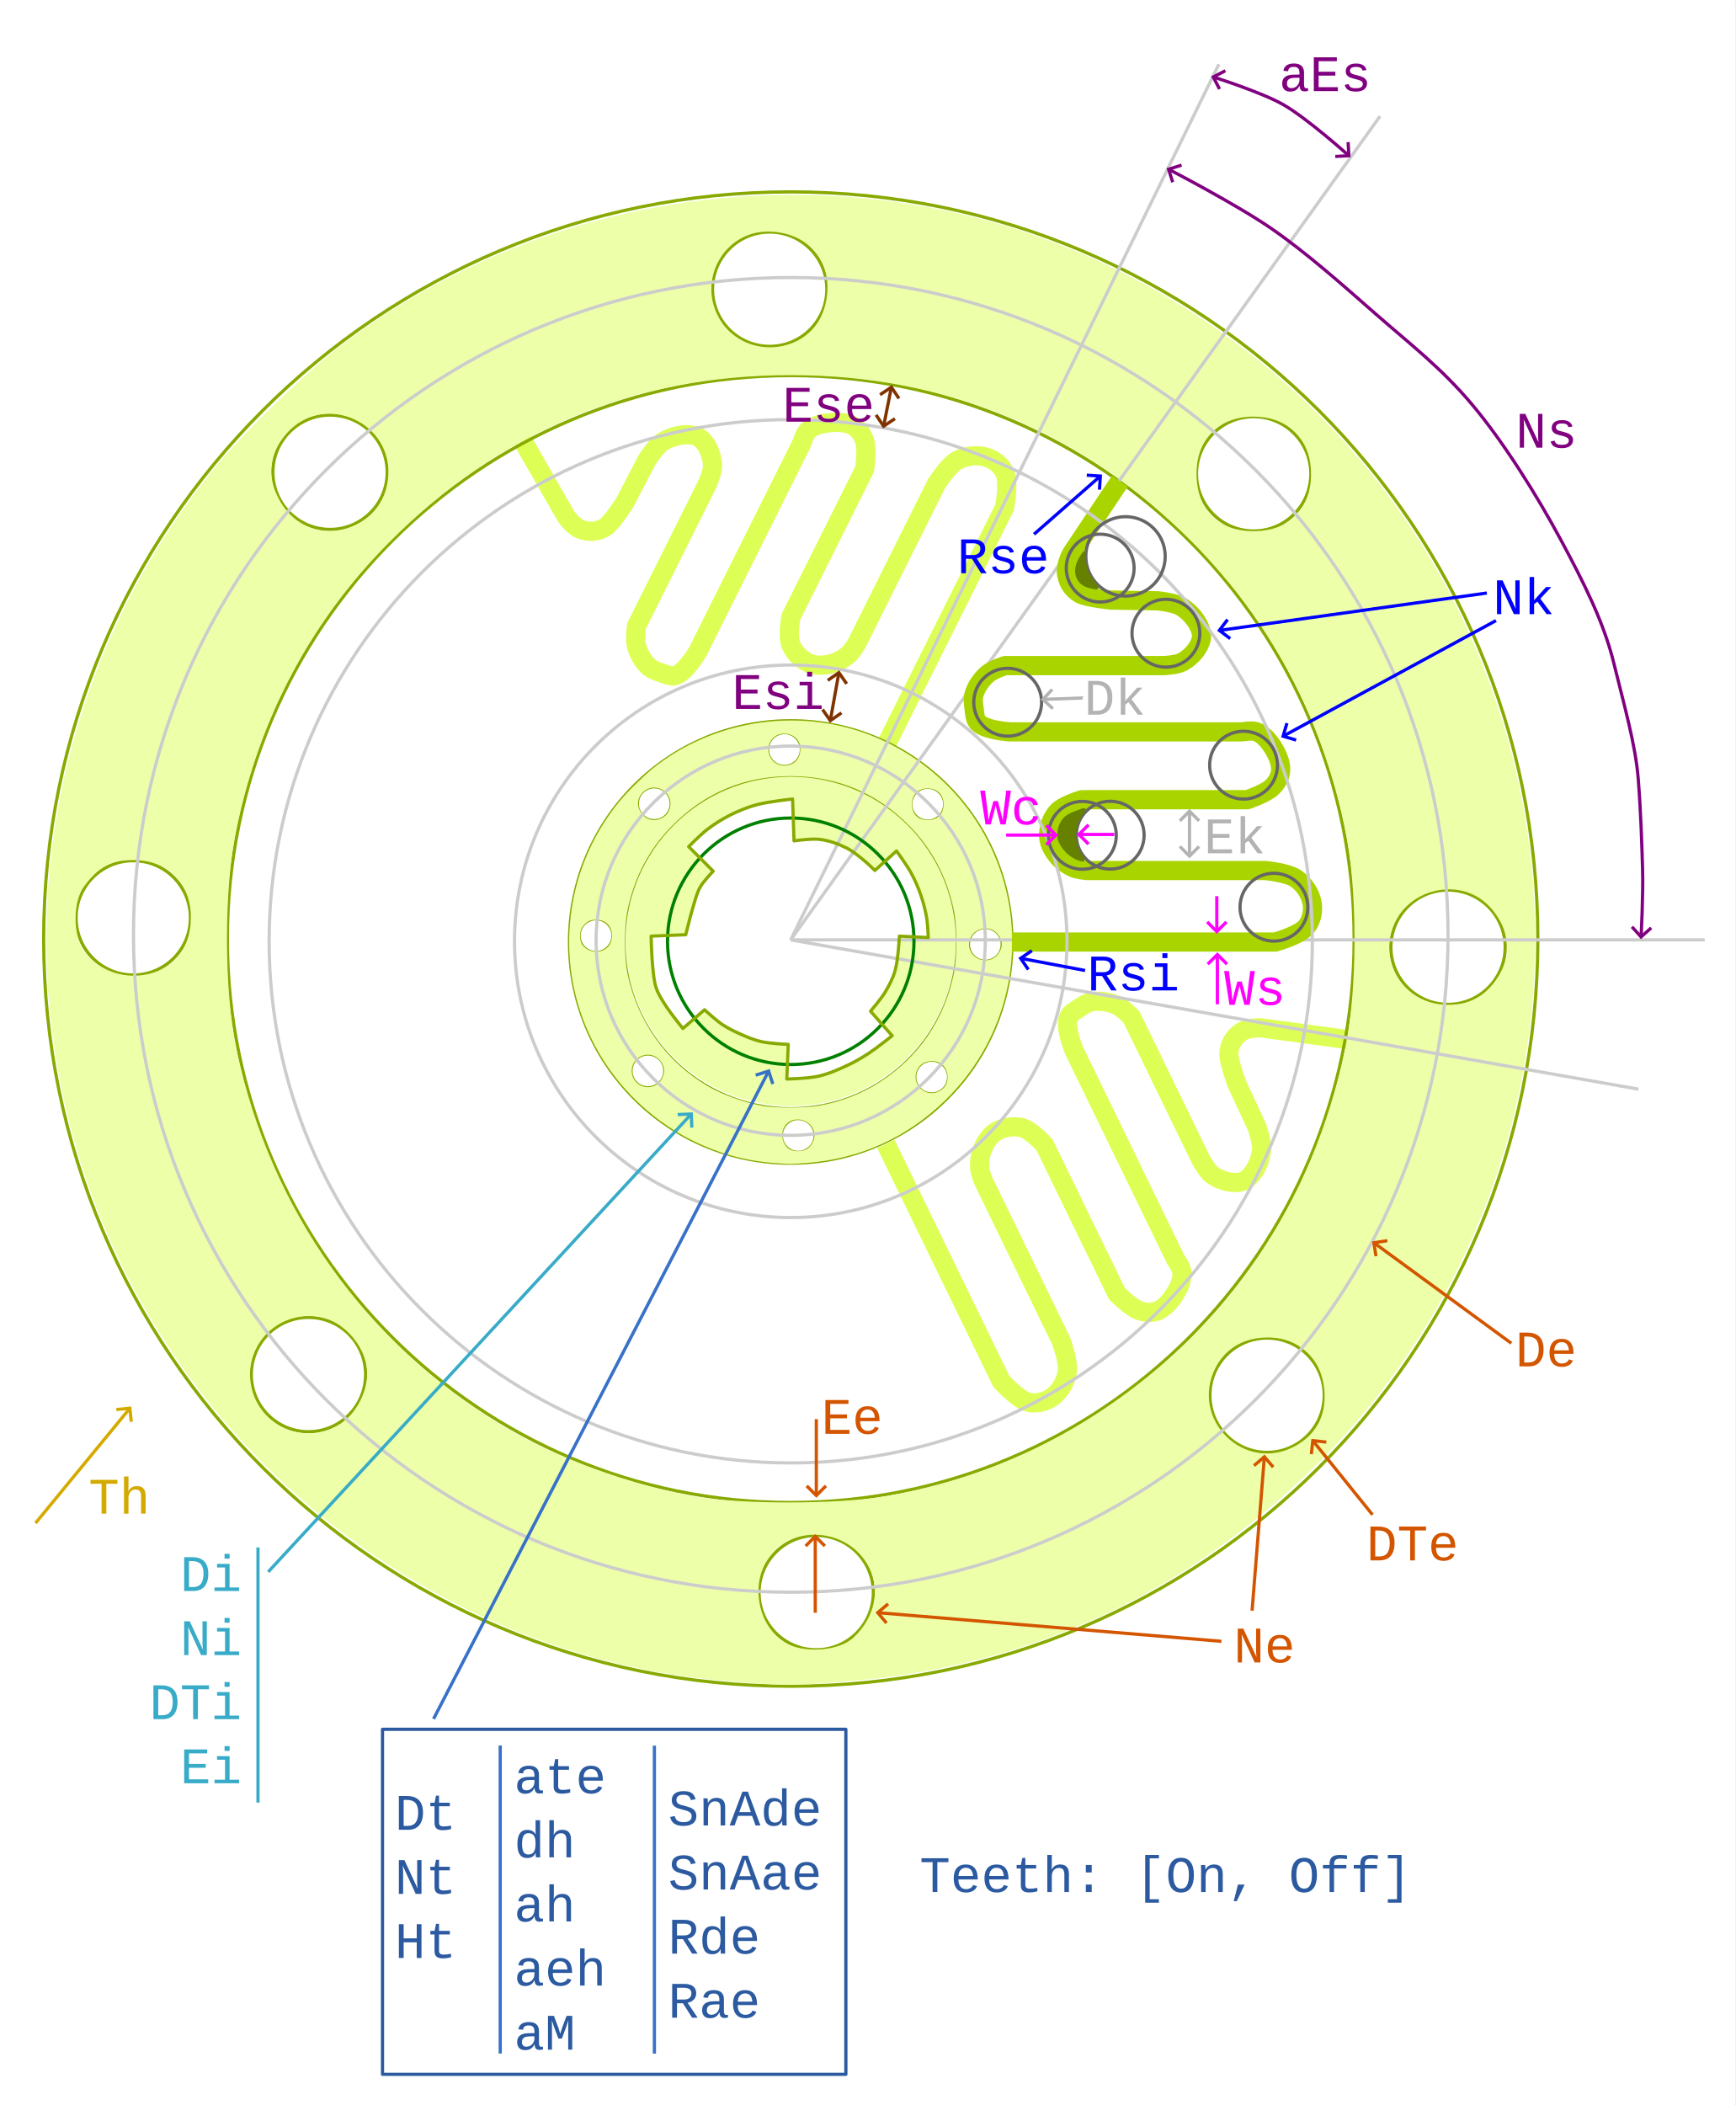
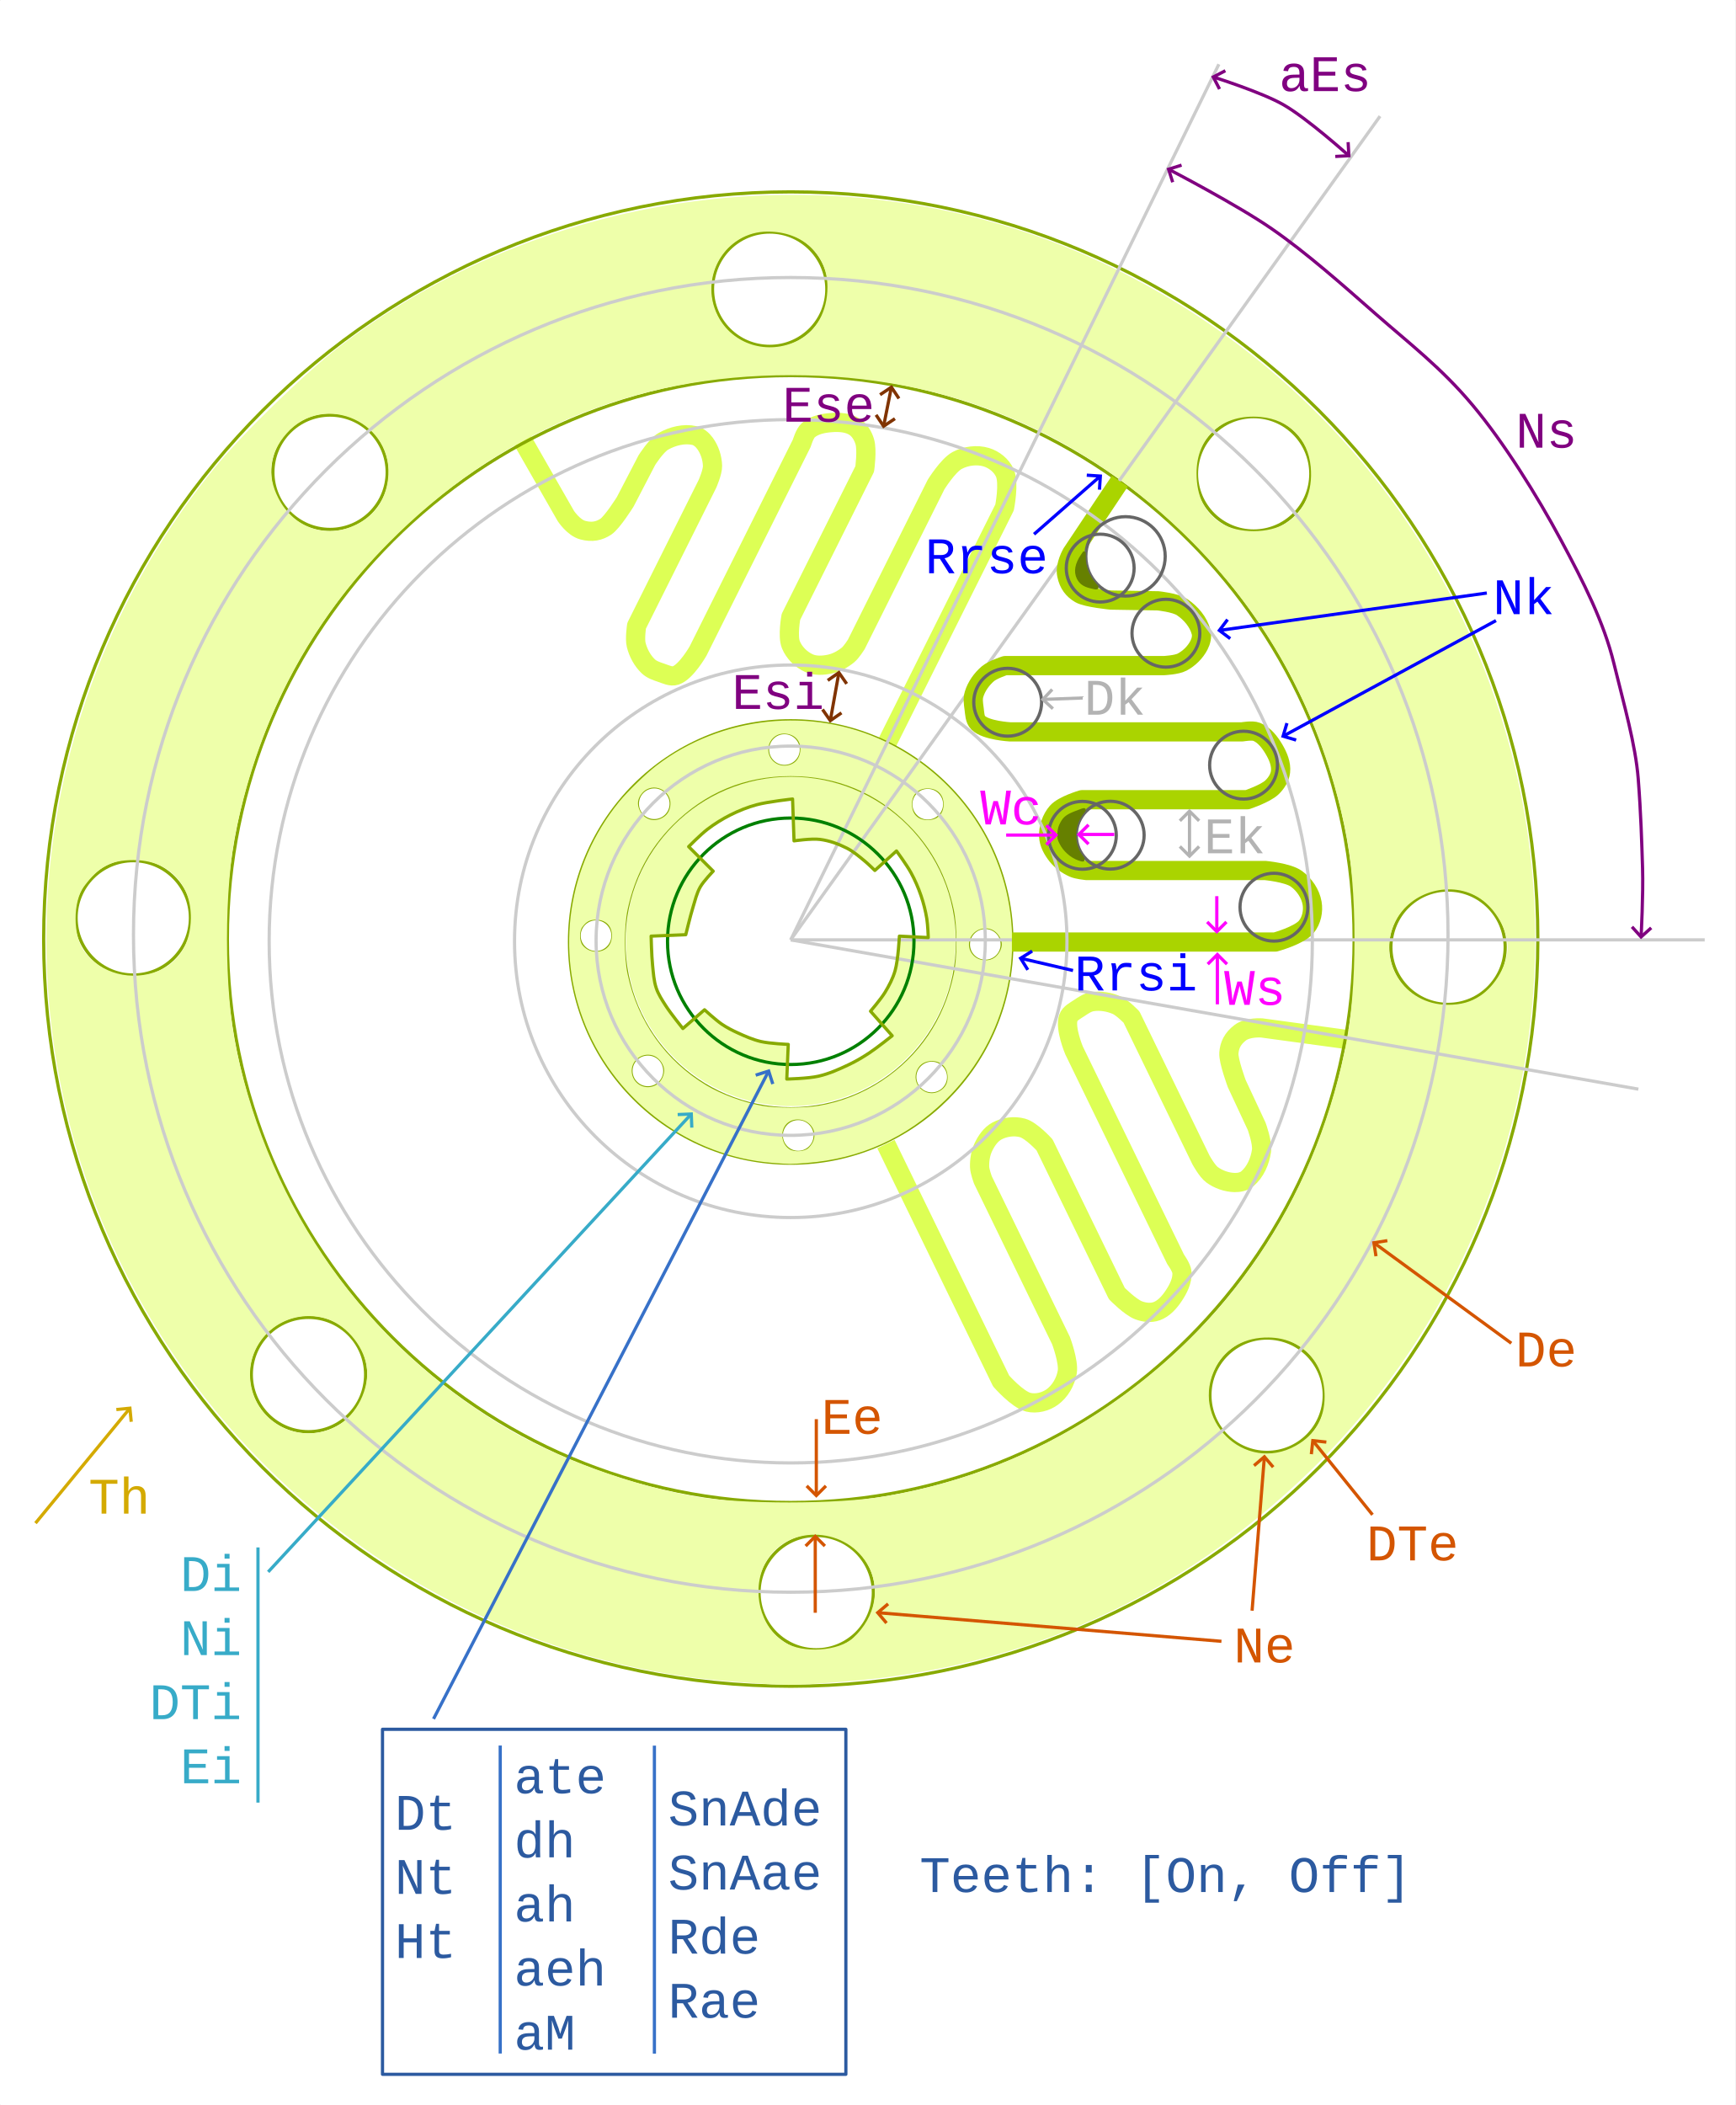
<svg xmlns="http://www.w3.org/2000/svg" width="541.573" height="656.895" viewBox="0 0 143.291 173.804" version="1.1" id="svg1">
  <defs id="defs1">
    <rect x="324.344" y="694.636" width="177.488" height="55.859" id="rect46" />
    <rect x="77.723" y="853.676" width="103.206" height="81.545" id="rect43" />
    <rect x="174.558" y="591.202" width="89.19" height="155.445" id="rect42" />
    <rect x="38.224" y="519.85" width="68.804" height="86.005" id="rect40" />
    <rect x="400.718" y="577.824" width="50.329" height="40.773" id="rect38" />
    <rect x="421.741" y="570.816" width="45.869" height="38.861" id="rect36" />
    <rect x="447.224" y="554.252" width="39.498" height="41.41" id="rect35" />
    <rect x="231.257" y="458.691" width="35.039" height="35.039" id="rect34" />
    <rect x="167.127" y="81.536" width="36.038" height="25.227" id="rect32" />
    <rect x="165.325" y="72.527" width="34.687" height="29.732" id="rect31" />
    <rect x="234.699" y="63.067" width="50.003" height="31.984" id="rect30" />
    <rect x="148.658" y="80.185" width="59.013" height="37.84" id="rect29" />
    <rect x="505.436" y="147.757" width="70.274" height="45.498" id="rect28" />
    <rect x="498.228" y="114.421" width="45.498" height="36.489" id="rect27" />
    <rect x="154.514" y="68.022" width="55.409" height="30.182" id="rect26" />
-     <rect x="174.335" y="70.274" width="38.291" height="32.885" id="rect25" />
+     <rect x="174.335" y="70.274" width="64.418" height="29.281" id="rect25" />
    <rect x="154.063" y="81.536" width="44.597" height="28.831" id="rect24" />
    <rect x="173.884" y="67.121" width="45.048" height="27.479" id="rect23" />
    <rect x="519.213" y="159.268" width="28.987" height="26.12" id="rect22" />
    <marker style="overflow:visible" id="ArrowWide" refX="0" refY="0" orient="auto-start-reverse" markerWidth="1" markerHeight="1" viewBox="0 0 1 1" preserveAspectRatio="xMidYMid">
      <path style="fill:none;stroke:context-stroke;stroke-width:1;stroke-linecap:butt" d="M 3,-3 0,0 3,3" transform="rotate(180,0.125,0)" id="path12" />
    </marker>
    <marker style="overflow:visible" id="ArrowWide-1" refX="0" refY="0" orient="auto-start-reverse" markerWidth="1" markerHeight="1" viewBox="0 0 1 1" preserveAspectRatio="xMidYMid">
      <path style="fill:none;stroke:context-stroke;stroke-width:1;stroke-linecap:butt" d="M 3,-3 0,0 3,3" transform="rotate(180,0.125,0)" id="path12-9" />
    </marker>
    <marker style="overflow:visible" id="ArrowWide-6" refX="0" refY="0" orient="auto-start-reverse" markerWidth="1" markerHeight="1" viewBox="0 0 1 1" preserveAspectRatio="xMidYMid">
      <path style="fill:none;stroke:context-stroke;stroke-width:1;stroke-linecap:butt" d="M 3,-3 0,0 3,3" transform="rotate(180,0.125,0)" id="path12-1" />
    </marker>
    <marker style="overflow:visible" id="ArrowWide-61" refX="0" refY="0" orient="auto-start-reverse" markerWidth="1" markerHeight="1" viewBox="0 0 1 1" preserveAspectRatio="xMidYMid">
      <path style="fill:none;stroke:context-stroke;stroke-width:1;stroke-linecap:butt" d="M 3,-3 0,0 3,3" transform="rotate(180,0.125,0)" id="path12-5" />
    </marker>
    <marker style="overflow:visible" id="ArrowWide-6-5" refX="0" refY="0" orient="auto-start-reverse" markerWidth="1" markerHeight="1" viewBox="0 0 1 1" preserveAspectRatio="xMidYMid">
      <path style="fill:none;stroke:context-stroke;stroke-width:1;stroke-linecap:butt" d="M 3,-3 0,0 3,3" transform="rotate(180,0.125,0)" id="path12-1-4" />
    </marker>
    <marker style="overflow:visible" id="ArrowWide-9" refX="0" refY="0" orient="auto-start-reverse" markerWidth="1" markerHeight="1" viewBox="0 0 1 1" preserveAspectRatio="xMidYMid">
      <path style="fill:none;stroke:context-stroke;stroke-width:1;stroke-linecap:butt" d="M 3,-3 0,0 3,3" transform="rotate(180,0.125,0)" id="path12-2" />
    </marker>
    <rect x="174.558" y="591.202" width="89.19" height="155.445" id="rect42-6" />
    <rect x="174.558" y="591.202" width="89.19" height="155.445" id="rect42-6-7" />
  </defs>
  <g id="layer1" transform="translate(-9.87957,-31.33356)">
    <rect style="fill:#ffffff;stroke:#ffffff;stroke-width:0.265;stroke-linejoin:round" id="rect45" width="143.027" height="173.539" x="10.012" y="31.466" />
    <path style="fill:#eeffaa;stroke:#eeffaa;stroke-width:0.265;stroke-linejoin:round" d="m 74.25,122.497 c -3.867,-0.265 -7.495,-2.233 -9.819,-5.327 -2.372,-3.157 -3.238,-7.036 -2.438,-10.913 0.409,-1.982 1.393,-4.043 2.718,-5.69 1.546,-1.923 3.778,-3.473 6.168,-4.285 5.484,-1.863 11.594,0.043 15.086,4.706 0.503,0.671 0.849,1.236 1.267,2.065 1.667,3.309 1.877,7.175 0.579,10.682 -0.652,1.763 -1.667,3.359 -2.997,4.715 -0.765,0.78 -1.399,1.304 -2.262,1.87 -2.469,1.619 -5.365,2.378 -8.302,2.177 z m 1.831,-1.979 c 1.481,-0.11 2.354,-0.366 4.006,-1.176 0.85,-0.417 1.569,-0.855 2.318,-1.411 0.92,-0.683 1.285,-0.989 1.285,-1.079 0,-0.05 -0.354,-0.485 -0.86,-1.057 l -0.86,-0.973 0.336,-0.405 c 0.852,-1.029 1.452,-2.131 1.678,-3.084 0.096,-0.404 0.235,-1.45 0.279,-2.095 l 0.029,-0.432 0.195,-2.5e-4 c 0.107,-1.2e-4 0.627,0.022 1.155,0.049 0.71,0.036 0.973,0.037 1.008,0.002 0.074,-0.074 -0.031,-1.441 -0.16,-2.073 -0.332,-1.632 -0.881,-2.96 -1.782,-4.306 -0.612,-0.914 -0.711,-1.046 -0.785,-1.046 -0.035,0 -0.453,0.352 -0.931,0.781 l -0.868,0.781 -0.328,-0.314 c -0.364,-0.348 -1.046,-0.902 -1.44,-1.169 -0.55,-0.374 -1.541,-0.78 -2.319,-0.951 -0.404,-0.089 -1.452,-0.099 -2.054,-0.019 -0.195,0.026 -0.362,0.04 -0.37,0.032 -0.008,-0.008 -0.042,-0.758 -0.075,-1.666 -0.033,-0.908 -0.071,-1.669 -0.085,-1.691 -0.038,-0.062 -0.324,-0.049 -1.015,0.044 -1.469,0.199 -2.138,0.345 -2.998,0.657 -1.229,0.446 -2.581,1.206 -3.446,1.94 -0.442,0.375 -1.41,1.323 -1.41,1.381 0,0.025 0.444,0.49 0.987,1.032 l 0.987,0.986 -0.336,0.383 c -0.425,0.484 -0.678,0.861 -0.839,1.252 -0.163,0.395 -0.523,1.607 -0.78,2.628 -0.111,0.44 -0.218,0.812 -0.237,0.825 -0.019,0.013 -0.645,0.048 -1.39,0.078 -0.745,0.029 -1.38,0.063 -1.411,0.075 -0.042,0.016 -0.056,0.126 -0.056,0.428 0.001,0.957 0.143,2.724 0.277,3.456 0.174,0.951 0.634,1.753 2.053,3.577 0.246,0.316 0.361,0.432 0.429,0.432 0.06,0 0.393,-0.261 0.942,-0.738 l 0.849,-0.738 0.445,0.39 c 0.832,0.729 1.527,1.155 2.695,1.656 1.068,0.457 1.697,0.608 2.929,0.702 l 0.674,0.051 5.29e-4,0.15 c 2.51e-4,0.082 -0.022,0.692 -0.049,1.355 -0.027,0.663 -0.038,1.237 -0.023,1.275 0.033,0.085 0.449,0.093 1.354,0.025 z" id="path33" />
    <path style="fill:none;stroke:#ddff55;stroke-width:1.587;stroke-linejoin:round" d="m 83.119,92.696 9.714,-19.462 c 0,0 0.401,-2.005 0.022,-2.853 -0.279,-0.624 -0.894,-1.106 -1.535,-1.299 -0.758,-0.228 -1.671,-0.116 -2.396,0.269 -0.767,0.408 -1.748,1.992 -1.748,1.992 l -6.59,13.203 c 0,0 -0.398,0.634 -0.683,0.866 -0.436,0.355 -0.958,0.639 -1.508,0.756 -0.561,0.119 -1.195,0.152 -1.718,-0.082 -0.647,-0.29 -1.221,-0.862 -1.489,-1.519 -0.289,-0.709 0.002,-2.298 0.002,-2.298 l 6.094,-12.21 c 0,0 0.219,-1.558 0.002,-2.27 -0.146,-0.479 -0.43,-0.952 -0.837,-1.217 -0.538,-0.35 -1.251,-0.395 -1.899,-0.348 -0.666,0.048 -1.409,0.18 -1.929,0.636 -0.296,0.26 -0.532,1.066 -0.532,1.066 v 0 l -8.566,17.163 c 0,0 -0.98,1.725 -1.843,2.014 -0.388,0.13 -0.819,-0.094 -1.208,-0.224 -0.373,-0.125 -0.771,-0.256 -1.056,-0.527 -0.492,-0.467 -0.835,-1.113 -1.001,-1.771 -0.128,-0.509 0.032,-1.575 0.032,-1.575 l 5.852,-11.724 c 0,0 0.43,-0.969 0.418,-1.481 -0.016,-0.658 -0.239,-1.341 -0.629,-1.871 -0.214,-0.291 -0.524,-0.558 -0.876,-0.637 -0.846,-0.19 -1.804,0.051 -2.557,0.481 -0.595,0.34 -1.356,1.546 -1.356,1.546 l -1.789,3.444 c 0,0 -1.069,1.709 -1.609,2.061 -0.54,0.352 -1.125,0.488 -1.899,0.28 -0.773,-0.208 -1.401,-1.174 -1.401,-1.174 l -3.55,-6.202" id="path7-5" />
    <path style="fill:none;stroke:#ddff55;stroke-width:1.587;stroke-linejoin:round" d="m 83.037,125.795 9.512,19.561 c 0,0 1.346,1.54 2.249,1.756 0.665,0.159 1.422,-0.035 1.965,-0.425 0.643,-0.462 1.11,-1.254 1.246,-2.064 0.144,-0.857 -0.514,-2.599 -0.514,-2.599 l -6.453,-13.27 c 0,0 -0.26,-0.702 -0.27,-1.069 -0.016,-0.562 0.077,-1.149 0.32,-1.656 0.248,-0.517 0.607,-1.04 1.112,-1.312 0.624,-0.336 1.428,-0.443 2.111,-0.255 0.739,0.203 1.821,1.402 1.821,1.402 l 5.968,12.273 c 0,0 1.102,1.123 1.798,1.385 0.469,0.176 1.017,0.239 1.475,0.078 0.605,-0.213 1.075,-0.751 1.434,-1.293 0.368,-0.557 0.716,-1.227 0.671,-1.917 -0.025,-0.393 -0.521,-1.072 -0.521,-1.072 v 0 l -8.388,-17.251 c 0,0 -0.77,-1.828 -0.473,-2.689 0.133,-0.387 0.574,-0.592 0.913,-0.821 0.326,-0.22 0.673,-0.455 1.061,-0.516 0.67,-0.105 1.392,0.017 2.014,0.286 0.482,0.209 1.229,0.985 1.229,0.985 l 5.73,11.784 c 0,0 0.506,0.931 0.92,1.234 0.531,0.388 1.209,0.627 1.867,0.642 0.361,0.008 0.761,-0.075 1.039,-0.306 0.667,-0.555 1.058,-1.461 1.177,-2.321 0.093,-0.679 -0.4,-2.017 -0.4,-2.017 l -1.641,-3.517 c 0,0 -0.703,-1.889 -0.653,-2.532 0.05,-0.643 0.299,-1.19 0.935,-1.676 0.636,-0.486 1.785,-0.396 1.785,-0.396 l 7.081,0.964" id="path7-5-4" />
    <circle style="fill:none;stroke:#88aa00;stroke-width:0.265;stroke-linejoin:round" id="path3" cx="129.453" cy="109.542" r="4.72" />
    <circle style="fill:none;stroke:#88aa00;stroke-width:0.265;stroke-linejoin:round" id="path3-3" cx="73.437" cy="55.212" r="4.72" />
    <circle style="fill:none;stroke:#88aa00;stroke-width:0.265;stroke-linejoin:round" id="path3-1" cx="20.883" cy="107.117" r="4.72" />
    <circle style="fill:none;stroke:#88aa00;stroke-width:0.265;stroke-linejoin:round" id="path3-36" cx="77.279" cy="162.832" r="4.72" />
    <circle style="fill:none;stroke:#88aa00;stroke-width:0.265;stroke-linejoin:round" id="path3-18" cx="37.133" cy="70.326" r="4.72" />
    <circle style="fill:none;stroke:#88aa00;stroke-width:0.265;stroke-linejoin:round" id="path3-18-2" cx="113.403" cy="70.456" r="4.72" />
    <circle style="fill:none;stroke:#88aa00;stroke-width:0.265;stroke-linejoin:round" id="path3-18-22" cx="114.51" cy="146.533" r="4.72" />
    <circle style="fill:none;stroke:#88aa00;stroke-width:0.265;stroke-linejoin:round" id="path3-18-6" cx="35.351" cy="144.826" r="4.72" />
    <circle style="fill:none;stroke:#88aa00;stroke-width:0.265;stroke-linejoin:round" id="path1-1" cx="75.177" cy="108.868" r="61.692" />
    <circle style="fill:none;stroke:#88aa00;stroke-width:0.265;stroke-linejoin:round" id="path1-4" cx="75.177" cy="108.868" r="46.522" />
    <path style="fill:#eeffaa;stroke:#eeffaa;stroke-width:0.265;stroke-linejoin:round" d="M 70.222,170.032 C 47.468,168.281 27.125,153.372 18.393,132.046 9.904,111.313 13.461,87.541 27.661,70.1 29.974,67.258 35.119,62.257 37.989,60.059 55.975,46.288 80.985,43.644 101.299,53.367 c 16.325,7.813 28.276,22.048 33.04,39.353 5.899,21.43 -0.396,44.467 -16.393,59.995 -10.714,10.4 -23.522,16.184 -38.386,17.336 -4.625,0.358 -4.432,0.359 -9.338,-0.019 z m 10.208,-3.369 c 1.913,-1.787 2.374,-4.303 1.154,-6.303 -1.982,-3.251 -6.951,-3.258 -8.636,-0.012 -1.2,2.312 -0.44,5.39 1.656,6.706 1.539,0.966 4.592,0.761 5.826,-0.392 z m 2.526,-11.644 c 6.42,-1.091 12.405,-3.442 17.788,-6.988 10.669,-7.028 17.622,-17.283 20.336,-29.997 1.045,-4.895 1.045,-13.436 0,-18.331 C 119.095,90.403 114.925,82.574 108.492,76.067 99.386,66.857 88.161,62.177 75.177,62.177 c -13.001,0 -24.158,4.656 -33.315,13.903 -6.439,6.501 -10.6,14.312 -12.588,23.622 -1.045,4.895 -1.045,13.436 0,18.331 2.832,13.268 10.678,24.322 22.155,31.212 4.261,2.558 10.555,4.857 15.825,5.78 3.78,0.662 11.785,0.658 15.701,-0.007 z m 34.008,-4.211 c 1.608,-0.904 2.432,-2.312 2.432,-4.16 0,-2.933 -1.928,-4.971 -4.743,-5.013 -1.995,-0.03 -3.606,0.857 -4.461,2.457 -2.371,4.434 2.406,9.17 6.773,6.716 z m -79.202,-1.609 c 1.676,-0.898 2.836,-3.247 2.522,-5.105 -0.307,-1.82 -1.864,-3.59 -3.557,-4.046 -3.486,-0.939 -6.764,1.899 -6.289,5.442 0.468,3.49 4.204,5.382 7.324,3.709 z m 94.422,-35.533 c 1.321,-0.882 2.324,-2.662 2.324,-4.123 0,-1.461 -1.004,-3.241 -2.324,-4.123 -2.401,-1.604 -5.89,-0.664 -7.198,1.938 -1.659,3.302 0.722,7.073 4.466,7.073 1.088,0 1.946,-0.24 2.731,-0.765 z M 23.053,111.603 c 1.702,-0.711 2.7,-2.346 2.72,-4.458 0.028,-2.95 -1.928,-4.929 -4.872,-4.929 -1.895,0 -2.945,0.558 -4.193,2.23 -0.964,1.291 -0.962,4.176 0.003,5.492 1.414,1.927 4.054,2.62 6.342,1.664 z M 39.419,74.735 c 1.525,-0.778 2.39,-2.014 2.623,-3.749 0.648,-4.829 -5.393,-7.598 -8.602,-3.943 -1.462,1.665 -1.696,3.528 -0.689,5.484 1.327,2.578 4.125,3.504 6.668,2.207 z m 76.727,-0.089 c 1.53,-0.945 2.3,-2.704 2.099,-4.794 -0.227,-2.364 -1.855,-3.992 -4.219,-4.219 -3.225,-0.31 -5.474,1.653 -5.474,4.777 0,1.96 0.718,3.398 2.123,4.255 1.454,0.886 4.02,0.878 5.47,-0.019 z M 75.84,59.564 c 1.564,-0.789 2.501,-2.484 2.501,-4.525 0,-2.761 -2.1,-4.717 -5.063,-4.717 -3.591,0 -5.894,3.861 -4.252,7.129 1.237,2.462 4.263,3.401 6.815,2.113 z" id="path4" />
    <circle style="fill:none;stroke:#cccccc;stroke-width:0.265;stroke-linejoin:round" id="path1" cx="75.177" cy="108.523" r="54.276" />
    <circle style="fill:none;stroke:#88aa00;stroke-width:0.265;stroke-linejoin:round" id="path3-10" cx="91.242" cy="109.308" r="1.397" />
    <circle style="fill:none;stroke:#88aa00;stroke-width:0.265;stroke-linejoin:round" id="path3-3-6" cx="74.656" cy="93.222" r="1.397" />
    <circle style="fill:none;stroke:#88aa00;stroke-width:0.265;stroke-linejoin:round" id="path3-1-3" cx="59.096" cy="108.59" r="1.397" />
    <circle style="fill:none;stroke:#88aa00;stroke-width:0.265;stroke-linejoin:round" id="path3-36-2" cx="75.794" cy="125.086" r="1.397" />
    <circle style="fill:none;stroke:#88aa00;stroke-width:0.265;stroke-linejoin:round" id="path3-18-0" cx="63.907" cy="97.697" r="1.397" />
    <circle style="fill:none;stroke:#88aa00;stroke-width:0.265;stroke-linejoin:round" id="path3-18-2-6" cx="86.49" cy="97.736" r="1.397" />
    <circle style="fill:none;stroke:#88aa00;stroke-width:0.265;stroke-linejoin:round" id="path3-18-22-1" cx="86.817" cy="120.261" r="1.397" />
    <circle style="fill:none;stroke:#88aa00;stroke-width:0.265;stroke-linejoin:round" id="path3-18-6-5" cx="63.38" cy="119.755" r="1.397" />
    <circle style="fill:none;stroke:#88aa00;stroke-width:0.265;stroke-linejoin:round" id="path1-1-5" cx="75.172" cy="109.109" r="18.266" />
    <circle style="fill:none;stroke:#88aa00;stroke-width:0.265;stroke-linejoin:round" id="path1-4-4" cx="75.172" cy="109.109" r="13.774" />
    <path style="fill:#eeffaa;stroke:#eeffaa;stroke-width:0.265;stroke-linejoin:round" d="m 73.704,127.218 c -6.737,-0.518 -12.76,-4.933 -15.346,-11.247 -2.513,-6.139 -1.46,-13.177 2.744,-18.341 0.685,-0.841 2.208,-2.322 3.058,-2.973 5.325,-4.077 12.731,-4.86 18.745,-1.982 4.834,2.313 8.372,6.528 9.783,11.652 1.747,6.345 -0.117,13.166 -4.854,17.764 -3.172,3.079 -6.965,4.792 -11.366,5.133 -1.369,0.106 -1.312,0.106 -2.765,-0.006 z m 3.022,-0.998 c 0.566,-0.529 0.703,-1.274 0.342,-1.866 -0.587,-0.963 -2.058,-0.965 -2.557,-0.004 -0.355,0.684 -0.13,1.596 0.49,1.986 0.456,0.286 1.36,0.225 1.725,-0.116 z m 0.748,-3.448 c 1.901,-0.323 3.673,-1.019 5.267,-2.069 3.159,-2.081 5.218,-5.117 6.021,-8.882 0.309,-1.449 0.309,-3.978 0,-5.428 -0.588,-2.753 -1.822,-5.072 -3.727,-6.998 -2.696,-2.727 -6.02,-4.113 -9.864,-4.113 -3.849,0 -7.153,1.379 -9.864,4.116 -1.906,1.925 -3.139,4.237 -3.727,6.994 -0.309,1.449 -0.309,3.978 0,5.428 0.839,3.929 3.162,7.201 6.56,9.241 1.262,0.757 3.125,1.438 4.686,1.711 1.119,0.196 3.489,0.195 4.649,-0.002 z m 10.069,-1.247 c 0.476,-0.268 0.72,-0.685 0.72,-1.232 0,-0.868 -0.571,-1.472 -1.404,-1.484 -0.591,-0.009 -1.068,0.254 -1.321,0.728 -0.702,1.313 0.712,2.715 2.005,1.988 z m -23.45,-0.476 c 0.496,-0.266 0.84,-0.962 0.747,-1.512 -0.091,-0.539 -0.552,-1.063 -1.053,-1.198 -1.032,-0.278 -2.003,0.562 -1.862,1.611 0.139,1.033 1.245,1.593 2.168,1.098 z M 92.05,110.529 c 0.391,-0.261 0.688,-0.788 0.688,-1.221 0,-0.432 -0.297,-0.959 -0.688,-1.221 -0.711,-0.475 -1.744,-0.197 -2.131,0.574 -0.491,0.978 0.214,2.094 1.322,2.094 0.322,0 0.576,-0.071 0.809,-0.227 z m -32.312,-0.611 c 0.504,-0.211 0.799,-0.695 0.805,-1.32 0.008,-0.874 -0.571,-1.459 -1.442,-1.459 -0.561,0 -0.872,0.165 -1.242,0.66 -0.285,0.382 -0.285,1.236 9.2e-4,1.626 0.419,0.571 1.2,0.776 1.878,0.493 z m 4.846,-10.916 c 0.452,-0.23 0.708,-0.596 0.777,-1.11 0.192,-1.43 -1.597,-2.25 -2.547,-1.167 -0.433,0.493 -0.502,1.045 -0.204,1.624 0.393,0.763 1.221,1.037 1.974,0.654 z m 22.718,-0.026 c 0.453,-0.28 0.681,-0.801 0.621,-1.419 -0.067,-0.7 -0.549,-1.182 -1.249,-1.249 -0.955,-0.092 -1.621,0.489 -1.621,1.414 0,0.58 0.213,1.006 0.629,1.26 0.43,0.262 1.19,0.26 1.62,-0.006 z M 75.368,94.511 c 0.463,-0.234 0.74,-0.735 0.74,-1.34 0,-0.817 -0.622,-1.397 -1.499,-1.397 -1.063,0 -1.745,1.143 -1.259,2.111 0.366,0.729 1.262,1.007 2.018,0.626 z" id="path4-7" />
    <circle style="fill:none;stroke:#cccccc;stroke-width:0.265;stroke-linejoin:round" id="path1-6" cx="75.172" cy="109.006" r="16.07" />
    <path style="fill:#eeffaa;stroke:#cccccc;stroke-width:0.265;stroke-linejoin:round" d="M 75.172,108.936 H 150.65" id="path5" />
    <path style="fill:#eeffaa;stroke:#cccccc;stroke-width:0.265;stroke-linejoin:round" d="M 75.172,108.936 123.837,40.928" id="path6" />
    <path style="fill:none;stroke:#aad400;stroke-width:1.587;stroke-linejoin:round" d="m 93.438,109.113 h 21.751 c 0,0 1.973,-0.537 2.563,-1.254 0.434,-0.528 0.59,-1.294 0.477,-1.953 -0.134,-0.78 -0.642,-1.547 -1.311,-2.023 -0.707,-0.504 -2.563,-0.674 -2.563,-0.674 H 99.599 c 0,0 -0.745,-0.073 -1.08,-0.225 -0.512,-0.231 -1,-0.572 -1.349,-1.012 -0.357,-0.449 -0.67,-1.001 -0.694,-1.574 -0.029,-0.708 0.226,-1.478 0.694,-2.01 0.505,-0.576 2.057,-1.025 2.057,-1.025 h 13.647 c 0,0 1.491,-0.5 2.032,-1.012 0.363,-0.345 0.66,-0.81 0.715,-1.293 0.073,-0.637 -0.205,-1.295 -0.536,-1.855 -0.34,-0.575 -0.79,-1.18 -1.43,-1.442 -0.364,-0.149 -1.192,0 -1.192,0 v 0 H 93.28 c 0,0 -1.981,-0.107 -2.625,-0.75 -0.29,-0.289 -0.282,-0.775 -0.339,-1.18 -0.055,-0.39 -0.115,-0.804 0,-1.18 0.198,-0.648 0.623,-1.244 1.138,-1.686 0.398,-0.342 1.423,-0.674 1.423,-0.674 h 13.104 c 0,0 1.059,-0.047 1.512,-0.288 0.581,-0.308 1.093,-0.813 1.394,-1.398 0.165,-0.321 0.265,-0.717 0.179,-1.068 -0.207,-0.842 -0.851,-1.591 -1.572,-2.073 -0.57,-0.381 -1.989,-0.522 -1.989,-0.522 l -3.881,-0.063 c 0,0 -2.006,-0.194 -2.563,-0.519 -0.556,-0.326 -0.939,-0.789 -1.098,-1.574 -0.159,-0.785 0.424,-1.778 0.424,-1.778 l 3.964,-5.946" id="path7" />
    <circle style="fill:none;stroke:#cccccc;stroke-width:0.265;stroke-linejoin:round" id="path1-7" cx="75.177" cy="109.052" r="22.81" />
    <circle style="fill:none;stroke:#cccccc;stroke-width:0.265;stroke-linejoin:round" id="path1-7-4" cx="75.177" cy="109.052" r="43.072" />
    <path style="fill:none;stroke:#cccccc;stroke-width:0.265;stroke-linejoin:round" d="M 75.172,108.936 110.529,36.638" id="path8" />
    <path style="fill:none;stroke:#cccccc;stroke-width:0.265;stroke-linejoin:round" d="m 75.172,108.936 70,12.326" id="path9" />
    <circle style="fill:none;stroke:#666666;stroke-width:0.265;stroke-linejoin:round" id="path10" cx="115.077" cy="106.237" r="2.801" />
    <path style="fill:none;stroke:#800080;stroke-width:0.265;stroke-linejoin:round;marker-start:url(#ArrowWide);marker-end:url(#ArrowWide)" d="m 106.436,45.338 c 0,0 5.602,2.908 8.462,4.887 2.86,1.978 5.819,4.607 8.582,7.032 2.762,2.425 5.391,4.417 7.986,7.509 2.595,3.091 5.343,7.501 7.271,11.085 1.927,3.584 3.581,6.857 4.41,10.25 0.829,3.393 1.791,6.714 2.012,9.535 0.221,2.821 0.292,5.261 0.358,7.39 0.066,2.129 -0.119,5.602 -0.119,5.602" id="path2" />
    <path style="fill:none;stroke:#800080;stroke-width:0.265;stroke-linejoin:round;marker-start:url(#ArrowWide);marker-end:url(#ArrowWide)" d="m 110.13,37.71 c 0,0 3.94,1.247 5.721,2.265 1.967,1.123 5.364,4.172 5.364,4.172" id="path13" />
    <circle style="fill:none;stroke:#666666;stroke-width:0.265;stroke-linejoin:round" id="path10-1" cx="100.73" cy="78.239" r="2.801" />
    <circle style="fill:none;stroke:#666666;stroke-width:0.265;stroke-linejoin:round" id="path10-3" cx="99.259" cy="100.304" r="2.801" />
    <circle style="fill:none;stroke:#666666;stroke-width:0.265;stroke-linejoin:round" id="path10-6" cx="112.568" cy="94.509" r="2.801" />
    <circle style="fill:none;stroke:#666666;stroke-width:0.265;stroke-linejoin:round" id="path10-2" cx="93.09" cy="89.314" r="2.801" />
    <circle style="fill:none;stroke:#666666;stroke-width:0.265;stroke-linejoin:round" id="path10-5" cx="106.156" cy="83.615" r="2.801" />
    <circle style="fill:none;stroke:#666666;stroke-width:0.265;stroke-linejoin:round" id="path10-2-9" cx="101.557" cy="100.292" r="2.801" />
    <path style="fill:#668000;stroke:#668000;stroke-width:0.265;stroke-linejoin:round" d="m 98.977,102.257 c -0.624,-0.223 -1.198,-0.735 -1.491,-1.329 -0.168,-0.341 -0.182,-0.414 -0.156,-0.811 0.022,-0.348 0.069,-0.513 0.23,-0.815 0.232,-0.436 0.475,-0.618 1.185,-0.889 0.783,-0.299 0.77,-0.299 0.521,0.005 -0.832,1.015 -0.877,2.591 -0.103,3.609 0.259,0.341 0.229,0.378 -0.187,0.23 z" id="path14" />
    <circle style="fill:none;stroke:#666666;stroke-width:0.265;stroke-linejoin:round" id="path10-1-2" cx="102.821" cy="77.272" r="3.278" />
    <path style="fill:#668000;stroke:#668000;stroke-width:0.265;stroke-linejoin:round" d="m 99.873,79.763 c -0.489,-0.128 -0.773,-0.339 -0.953,-0.708 -0.255,-0.524 -0.144,-1.147 0.329,-1.843 l 0.155,-0.228 v 0.389 c 0,0.766 0.311,1.569 0.836,2.157 0.353,0.395 0.325,0.413 -0.367,0.233 z" id="path15" />
    <path style="fill:#668000;stroke:#803300;stroke-width:0.265;stroke-linejoin:round;marker-start:url(#ArrowWide);marker-end:url(#ArrowWide)" d="M 78.455,90.77 79.141,86.935" id="path16" />
    <path style="fill:#668000;stroke:#803300;stroke-width:0.265;stroke-linejoin:round;marker-start:url(#ArrowWide-1);marker-end:url(#ArrowWide-1)" d="m 82.858,66.46 0.617,-3.094" id="path16-5" />
    <path style="fill:#668000;stroke:#ff00ff;stroke-width:0.265;stroke-linejoin:round;marker-start:url(#ArrowWide)" d="m 110.359,108.184 v -2.856" id="path17" />
    <path style="fill:#668000;stroke:#ff00ff;stroke-width:0.265;stroke-linejoin:round;marker-start:url(#ArrowWide-6)" d="m 110.407,110.212 v 4.045" id="path17-3" />
    <path style="fill:#668000;stroke:#ff00ff;stroke-width:0.265;stroke-linejoin:round;marker-start:url(#ArrowWide-61)" d="m 99.038,100.232 h 2.856" id="path17-5" />
    <path style="fill:#668000;stroke:#ff00ff;stroke-width:0.265;stroke-linejoin:round;marker-start:url(#ArrowWide-6-5)" d="M 97.01,100.281 H 92.965" id="path17-3-6" />
-     <path style="fill:#668000;stroke:#0000ff;stroke-width:0.265;stroke-linejoin:round;marker-start:url(#ArrowWide)" d="m 94.224,110.47 5.258,0.995" id="path18" />
+     <path style="fill:#668000;stroke:#0000ff;stroke-width:0.265;stroke-linejoin:round;marker-start:url(#ArrowWide)" d="m 94.223,110.47 4.263,0.995" id="path18" />
    <path style="fill:#668000;stroke:#0000ff;stroke-width:0.265;stroke-linejoin:round;marker-start:url(#ArrowWide)" d="m 100.693,70.685 -5.426,4.757" id="path19" />
    <path style="fill:#668000;stroke:#0000ff;stroke-width:0.265;stroke-linejoin:round;marker-start:url(#ArrowWide)" d="m 110.636,83.376 22.02,-3.078" id="path20" />
    <path style="fill:#668000;stroke:#0000ff;stroke-width:0.265;stroke-linejoin:round;marker-start:url(#ArrowWide)" d="m 115.89,92.088 17.524,-9.515" id="path22" />
    <text xml:space="preserve" transform="matrix(0.2645833,0,0,0.2645833,-4.213961,36.1352)" id="text22" style="font-size:16px;line-height:normal;font-family:'Liberation Mono';-inkscape-font-specification:'Liberation Mono';text-decoration-color:#000000;white-space:pre;shape-inside:url(#rect22);display:inline;fill:#0000ff;stroke-width:1;-inkscape-stroke:none;stop-color:#000000">
      <tspan x="519.213" y="173.504" id="tspan1">Nk</tspan>
    </text>
    <text xml:space="preserve" transform="matrix(0.2645833,0,0,0.2645833,64.95791,92.77549)" id="text23" style="font-size:16px;line-height:normal;font-family:'Liberation Mono';-inkscape-font-specification:'Liberation Mono';text-decoration-color:#000000;white-space:pre;shape-inside:url(#rect23);display:inline;fill:#ff00ff;stroke-width:1;-inkscape-stroke:none;stop-color:#000000">
      <tspan x="173.885" y="81.358" id="tspan2">Ws</tspan>
    </text>
    <text xml:space="preserve" transform="matrix(0.2645833,0,0,0.2645833,50.05931,74.06284)" id="text24" style="font-size:16px;line-height:normal;font-family:'Liberation Mono';-inkscape-font-specification:'Liberation Mono';text-decoration-color:#000000;white-space:pre;shape-inside:url(#rect24);display:inline;fill:#ff00ff;stroke-width:1;-inkscape-stroke:none;stop-color:#000000">
      <tspan x="154.062" y="95.774" id="tspan3">Wc</tspan>
    </text>
-     <text xml:space="preserve" transform="matrix(0.2645833,0,0,0.2645833,53.53015,90.74927)" id="text25" style="font-size:16px;line-height:normal;font-family:'Liberation Mono';-inkscape-font-specification:'Liberation Mono';text-decoration-color:#000000;white-space:pre;shape-inside:url(#rect25);display:inline;fill:#0000ff;stroke-width:1;-inkscape-stroke:none;stop-color:#000000">
-       <tspan x="174.334" y="84.512" id="tspan4">Rsi</tspan>
-     </text>
-     <text xml:space="preserve" transform="matrix(0.2645833,0,0,0.2645833,48.0331,56.89965)" id="text26" style="font-size:16px;line-height:normal;font-family:'Liberation Mono';-inkscape-font-specification:'Liberation Mono';text-decoration-color:#000000;white-space:pre;shape-inside:url(#rect26);display:inline;fill:#0000ff;stroke-width:1;-inkscape-stroke:none;stop-color:#000000">
-       <tspan x="154.514" y="82.258" id="tspan5">Rse</tspan>
+     <text xml:space="preserve" transform="matrix(0.2645833,0,0,0.2645833,52.47181,90.74927)" id="text25" style="font-size:16px;line-height:normal;font-family:'Liberation Mono';-inkscape-font-specification:'Liberation Mono';text-decoration-color:#000000;white-space:pre;shape-inside:url(#rect25);display:inline;fill:#0000ff;stroke-width:1;-inkscape-stroke:none;stop-color:#000000">
+       <tspan x="174.334" y="84.512" id="tspan4">Rrsi</tspan>
+     </text>
+     <text xml:space="preserve" transform="matrix(0.2645833,0,0,0.2645833,45.38726,56.89965)" id="text26" style="font-size:16px;line-height:normal;font-family:'Liberation Mono';-inkscape-font-specification:'Liberation Mono';text-decoration-color:#000000;white-space:pre;shape-inside:url(#rect26);display:inline;fill:#0000ff;stroke-width:1;-inkscape-stroke:none;stop-color:#000000">
+       <tspan x="154.514" y="82.258" id="tspan5">Rrse</tspan>
    </text>
    <text xml:space="preserve" transform="matrix(0.2645833,0,0,0.2645833,-16.32887,4.814121)" id="text27" style="font-size:16px;line-height:normal;font-family:'Liberation Mono';-inkscape-font-specification:'Liberation Mono';text-decoration-color:#000000;white-space:pre;shape-inside:url(#rect27);display:inline;fill:#800080;stroke-width:1;-inkscape-stroke:none;stop-color:#000000">
      <tspan x="498.229" y="128.658" id="tspan6">aEs</tspan>
    </text>
    <text xml:space="preserve" transform="matrix(0.2645833,0,0,0.2645833,1.311077,25.43379)" id="text28" style="font-size:16px;line-height:normal;font-family:'Liberation Mono';-inkscape-font-specification:'Liberation Mono';text-decoration-color:#000000;white-space:pre;shape-inside:url(#rect28);display:inline;fill:#800080;stroke-width:1;-inkscape-stroke:none;stop-color:#000000">
      <tspan x="505.436" y="161.992" id="tspan7">Ns</tspan>
    </text>
    <text xml:space="preserve" transform="matrix(0.2645833,0,0,0.2645833,30.98909,64.8853)" id="text29" style="font-size:16px;line-height:normal;font-family:'Liberation Mono';-inkscape-font-specification:'Liberation Mono';text-decoration-color:#000000;white-space:pre;shape-inside:url(#rect29);display:inline;fill:#800080;stroke-width:1;-inkscape-stroke:none;stop-color:#000000">
      <tspan x="148.658" y="94.422" id="tspan8">Esi</tspan>
    </text>
    <text xml:space="preserve" transform="matrix(0.2645833,0,0,0.2645833,12.39564,45.6959)" id="text30" style="font-size:16px;line-height:normal;font-family:'Liberation Mono';-inkscape-font-specification:'Liberation Mono';text-decoration-color:#000000;white-space:pre;shape-inside:url(#rect30);display:inline;fill:#800080;stroke-width:1;-inkscape-stroke:none;stop-color:#000000">
      <tspan x="234.699" y="77.303" id="tspan9">Ese</tspan>
    </text>
    <path style="fill:#800080;stroke:#b3b3b3;stroke-width:0.265;stroke-linejoin:round;marker-start:url(#ArrowWide)" d="m 96.066,89.081 3.218,-0.119" id="path30" />
    <text xml:space="preserve" transform="matrix(0.2645833,0,0,0.2645833,55.66118,67.38826)" id="text31" style="font-size:16px;line-height:normal;font-family:'Liberation Mono';-inkscape-font-specification:'Liberation Mono';text-decoration-color:#000000;white-space:pre;shape-inside:url(#rect31);display:inline;fill:#b3b3b3;stroke-width:1;-inkscape-stroke:none;stop-color:#000000">
      <tspan x="165.326" y="86.764" id="tspan10">Dk</tspan>
    </text>
    <path style="fill:#b3b3b3;stroke:#b3b3b3;stroke-width:0.265;stroke-linejoin:round;marker-start:url(#ArrowWide);marker-end:url(#ArrowWide)" d="m 108.104,98.377 v 3.576" id="path31" />
    <text xml:space="preserve" transform="matrix(0.2645833,0,0,0.2645833,65.0771,76.44661)" id="text32" style="font-size:16px;line-height:normal;font-family:'Liberation Mono';-inkscape-font-specification:'Liberation Mono';text-decoration-color:#000000;white-space:pre;shape-inside:url(#rect32);display:inline;fill:#b3b3b3;stroke-width:1;-inkscape-stroke:none;stop-color:#000000">
      <tspan x="167.127" y="95.774" id="tspan11">Ek</tspan>
    </text>
    <circle style="fill:none;stroke:#008000;stroke-width:0.265;stroke-linejoin:round" id="path1-7-8" cx="75.177" cy="109.052" r="10.176" />
    <path style="fill:none;stroke:#88aa00;stroke-width:0.265;stroke-linejoin:round" d="m 75.447,100.761 -0.119,-3.456 c 0,0 -2.009,0.214 -2.98,0.477 -0.741,0.201 -1.459,0.49 -2.145,0.834 -0.67,0.336 -1.311,0.737 -1.907,1.192 -0.559,0.427 -1.549,1.43 -1.549,1.43 l 2.026,2.026 c 0,0 -0.795,0.819 -1.073,1.311 -0.291,0.514 -0.421,1.104 -0.596,1.669 -0.231,0.746 -0.596,2.265 -0.596,2.265 l -2.861,0.119 c 0,0 0.036,1.593 0.119,2.384 0.067,0.64 0.099,1.297 0.305,1.907 0.173,0.513 0.476,0.974 0.768,1.43 0.427,0.67 1.43,1.907 1.43,1.907 l 1.788,-1.549 c 0,0 0.917,0.843 1.43,1.192 0.412,0.28 0.858,0.508 1.311,0.715 0.617,0.282 1.246,0.559 1.907,0.715 0.739,0.174 2.265,0.238 2.265,0.238 l -0.119,2.861 c 0,0 1.767,-0.041 2.622,-0.238 0.87,-0.201 1.696,-0.572 2.503,-0.954 0.579,-0.274 1.133,-0.602 1.669,-0.954 0.664,-0.436 1.907,-1.43 1.907,-1.43 l -1.788,-2.026 c 0,0 0.853,-0.993 1.192,-1.549 0.342,-0.562 0.652,-1.156 0.834,-1.788 0.266,-0.923 0.358,-2.861 0.358,-2.861 l 2.384,0.119 c 0,0 -0.036,-1.038 -0.119,-1.549 -0.105,-0.647 -0.265,-1.287 -0.477,-1.907 -0.224,-0.657 -0.502,-1.298 -0.834,-1.907 -0.344,-0.628 -1.192,-1.788 -1.192,-1.788 l -1.788,1.609 c 0,0 -0.541,-0.534 -0.834,-0.775 -0.473,-0.388 -0.944,-0.796 -1.49,-1.073 -0.689,-0.349 -1.439,-0.616 -2.205,-0.715 -0.71,-0.092 -2.145,0.119 -2.145,0.119 z" id="path32" />
    <path style="fill:none;stroke:#d45500;stroke-width:0.265;stroke-linejoin:round;marker-start:url(#ArrowWide)" d="m 77.2,158.256 v 6.237" id="path34" />
    <path style="fill:none;stroke:#d45500;stroke-width:0.265;stroke-linejoin:round;marker-start:url(#ArrowWide-9)" d="m 77.288,154.748 v -6.237" id="path34-8" />
    <text xml:space="preserve" transform="matrix(0.2645833,0,0,0.2645833,16.51873,24.58895)" id="text34" style="font-size:16px;line-height:normal;font-family:'Liberation Mono';-inkscape-font-specification:'Liberation Mono';text-decoration-color:#000000;white-space:pre;shape-inside:url(#rect34);display:inline;fill:#d45500;stroke-width:1;-inkscape-stroke:none;stop-color:#000000">
      <tspan x="231.258" y="472.928" id="tspan12">Ee</tspan>
    </text>
    <path style="fill:#d45500;stroke:#d45500;stroke-width:0.265;stroke-linejoin:round;marker-start:url(#ArrowWide)" d="m 123.385,133.983 11.293,8.259" id="path35" />
    <text xml:space="preserve" transform="matrix(0.2645833,0,0,0.2645833,16.68729,-6.25725)" id="text35" style="font-size:16px;line-height:normal;font-family:'Liberation Mono';-inkscape-font-specification:'Liberation Mono';text-decoration-color:#000000;white-space:pre;shape-inside:url(#rect35);display:inline;fill:#d45500;stroke-width:1;-inkscape-stroke:none;stop-color:#000000">
      <tspan x="447.225" y="568.488" id="tspan13">De</tspan>
    </text>
    <path style="fill:#aa4400;stroke:#d45500;stroke-width:0.265;stroke-linejoin:round;marker-start:url(#ArrowWide)" d="m 118.328,150.334 4.888,6.068" id="path36" />
    <text xml:space="preserve" transform="matrix(0.2645833,0,0,0.2645833,11.12486,5.373276)" id="text36" style="font-size:16px;line-height:normal;font-family:'Liberation Mono';-inkscape-font-specification:'Liberation Mono';text-decoration-color:#000000;white-space:pre;shape-inside:url(#rect36);display:inline;fill:#d45500;stroke-width:1;-inkscape-stroke:none;stop-color:#000000">
      <tspan x="421.742" y="585.053" id="tspan14">DTe</tspan>
    </text>
    <path style="fill:#aa4400;stroke:#d45500;stroke-width:0.265;stroke-linejoin:round;marker-start:url(#ArrowWide)" d="m 82.425,164.493 28.318,2.36" id="path37" />
    <path style="fill:#aa4400;stroke:#d45500;stroke-width:0.265;stroke-linejoin:round;marker-start:url(#ArrowWide)" d="m 114.283,151.682 -1.011,12.642" id="path38" />
    <text xml:space="preserve" transform="matrix(0.2645833,0,0,0.2645833,5.730988,11.94706)" id="text38" style="font-size:16px;line-height:normal;font-family:'Liberation Mono';-inkscape-font-specification:'Liberation Mono';text-decoration-color:#000000;white-space:pre;shape-inside:url(#rect38);display:inline;fill:#d45500;stroke-width:1;-inkscape-stroke:none;stop-color:#000000">
      <tspan x="400.719" y="592.061" id="tspan15">Ne</tspan>
    </text>
    <path style="fill:#37abc8;stroke:#37abc8;stroke-width:0.265;stroke-linejoin:round;marker-start:url(#ArrowWide)" d="M 66.918,123.364 32.026,161.121" id="path39" />
    <path style="fill:#37abc8;stroke:#37abc8;stroke-width:0.265;stroke-linejoin:round" d="m 31.183,159.099 v 21.07" id="path40" />
    <text xml:space="preserve" transform="matrix(0.2645833,0,0,0.2645833,1.517026,21.38633)" id="text40" style="font-size:16px;line-height:normal;font-family:'Liberation Mono';-inkscape-font-specification:'Liberation Mono';text-align:end;text-decoration-color:#000000;white-space:pre;shape-inside:url(#rect40);display:inline;fill:#37abc8;stroke-width:1;-inkscape-stroke:none;stop-color:#000000">
      <tspan x="87.824" y="534.086" id="tspan16">Di
</tspan>
-       <tspan x="87.824" y="554.086" id="tspan18">Ni
- </tspan>
-       <tspan x="78.223" y="574.086" id="tspan19">DTi
- </tspan>
-       <tspan x="87.824" y="594.086" id="tspan20">Ei</tspan>
+       <tspan x="87.824" y="554.086" id="tspan17">Ni
+ </tspan>
+       <tspan x="78.223" y="574.086" id="tspan18">DTi
+ </tspan>
+       <tspan x="87.824" y="594.086" id="tspan19">Ei</tspan>
    </text>
    <path style="fill:#3771c8;stroke:#3771c8;stroke-width:0.265;stroke-linejoin:round;marker-start:url(#ArrowWide)" d="M 73.323,119.825 45.679,173.258" id="path41" />
    <text xml:space="preserve" transform="matrix(0.2645833,0,0,0.2645833,-3.704167,22.22501)" id="text42" style="font-size:16px;line-height:normal;font-family:'Liberation Mono';-inkscape-font-specification:'Liberation Mono';text-decoration-color:#000000;white-space:pre;shape-inside:url(#rect42);display:inline;fill:#2c5aa0;stroke-width:1;-inkscape-stroke:none;stop-color:#000000">
-       <tspan x="174.557" y="605.44" id="tspan21">Dt
- </tspan>
-       <tspan x="174.557" y="625.44" id="tspan22">Nt
- </tspan>
-       <tspan x="174.557" y="645.44" id="tspan23">Ht</tspan>
+       <tspan x="174.557" y="605.44" id="tspan20">Dt
+ </tspan>
+       <tspan x="174.557" y="625.44" id="tspan21">Nt
+ </tspan>
+       <tspan x="174.557" y="645.44" id="tspan22">Ht</tspan>
    </text>
    <path style="fill:#3771c8;stroke:#d4aa00;stroke-width:0.265;stroke-linejoin:round;marker-end:url(#ArrowWide)" d="m 12.81,157.096 7.754,-9.439" id="path43" />
    <text xml:space="preserve" transform="matrix(0.2645833,0,0,0.2645833,-3.371169,-73.32293)" id="text43" style="font-size:16px;line-height:normal;font-family:'Liberation Mono';-inkscape-font-specification:'Liberation Mono';text-decoration-color:#000000;white-space:pre;shape-inside:url(#rect43);display:inline;fill:#d4aa00;stroke-width:1;-inkscape-stroke:none;stop-color:#000000">
-       <tspan x="77.723" y="867.912" id="tspan24">Th</tspan>
+       <tspan x="77.723" y="867.912" id="tspan23">Th</tspan>
    </text>
    <path style="fill:#3771c8;stroke:#3771c8;stroke-width:0.265;stroke-linejoin:round" d="m 51.187,175.456 v 25.432" id="path42-9" />
    <text xml:space="preserve" transform="matrix(0.2645833,0,0,0.2645833,6.134486,19.20987)" id="text42-5" style="font-size:16px;line-height:normal;font-family:'Liberation Mono';-inkscape-font-specification:'Liberation Mono';text-decoration-color:#000000;white-space:pre;shape-inside:url(#rect42-6);display:inline;fill:#2c5aa0;stroke-width:1;-inkscape-stroke:none;stop-color:#000000">
-       <tspan x="174.557" y="605.44" id="tspan25">ate
- </tspan>
-       <tspan x="174.557" y="625.44" id="tspan26">dh
- </tspan>
-       <tspan x="174.557" y="645.44" id="tspan27">ah
- </tspan>
-       <tspan x="174.557" y="665.44" id="tspan28">aeh
- </tspan>
-       <tspan x="174.557" y="685.44" id="tspan29">aM</tspan>
+       <tspan x="174.557" y="605.44" id="tspan24">ate
+ </tspan>
+       <tspan x="174.557" y="625.44" id="tspan25">dh
+ </tspan>
+       <tspan x="174.557" y="645.44" id="tspan26">ah
+ </tspan>
+       <tspan x="174.557" y="665.44" id="tspan27">aeh
+ </tspan>
+       <tspan x="174.557" y="685.44" id="tspan28">aM</tspan>
    </text>
    <path style="fill:#3771c8;stroke:#3771c8;stroke-width:0.265;stroke-linejoin:round" d="m 63.918,175.466 v 25.432" id="path42-9-2" />
    <text xml:space="preserve" transform="matrix(0.2645833,0,0,0.2645833,18.86621,21.86524)" id="text42-5-7" style="font-size:16px;line-height:normal;font-family:'Liberation Mono';-inkscape-font-specification:'Liberation Mono';text-decoration-color:#000000;white-space:pre;shape-inside:url(#rect42-6-7);display:inline;fill:#2c5aa0;stroke-width:1;-inkscape-stroke:none;stop-color:#000000">
-       <tspan x="174.557" y="605.44" id="tspan30">SnAde
- </tspan>
-       <tspan x="174.557" y="625.44" id="tspan31">SnAae
- </tspan>
-       <tspan x="174.557" y="645.44" id="tspan32">Rde
- </tspan>
-       <tspan x="174.557" y="665.44" id="tspan33">Rae</tspan>
+       <tspan x="174.557" y="605.44" id="tspan29">SnAde
+ </tspan>
+       <tspan x="174.557" y="625.44" id="tspan30">SnAae
+ </tspan>
+       <tspan x="174.557" y="645.44" id="tspan31">Rde
+ </tspan>
+       <tspan x="174.557" y="665.44" id="tspan32">Rae</tspan>
    </text>
    <rect style="fill:none;stroke:#2c5aa0;stroke-width:0.265;stroke-linejoin:round" id="rect44" width="38.263" height="28.486" x="41.465" y="174.117" />
    <text xml:space="preserve" transform="scale(0.2645833)" id="text45" style="font-size:16px;line-height:normal;font-family:'Liberation Mono';-inkscape-font-specification:'Liberation Mono';text-decoration-color:#000000;white-space:pre;shape-inside:url(#rect46);fill:#2c5aa0;stroke-width:1;-inkscape-stroke:none;stop-color:#000000">
-       <tspan x="324.344" y="708.873" id="tspan34">Teeth: [On, Off]</tspan>
+       <tspan x="324.344" y="708.873" id="tspan33">Teeth: [On, Off]</tspan>
    </text>
  </g>
</svg>
